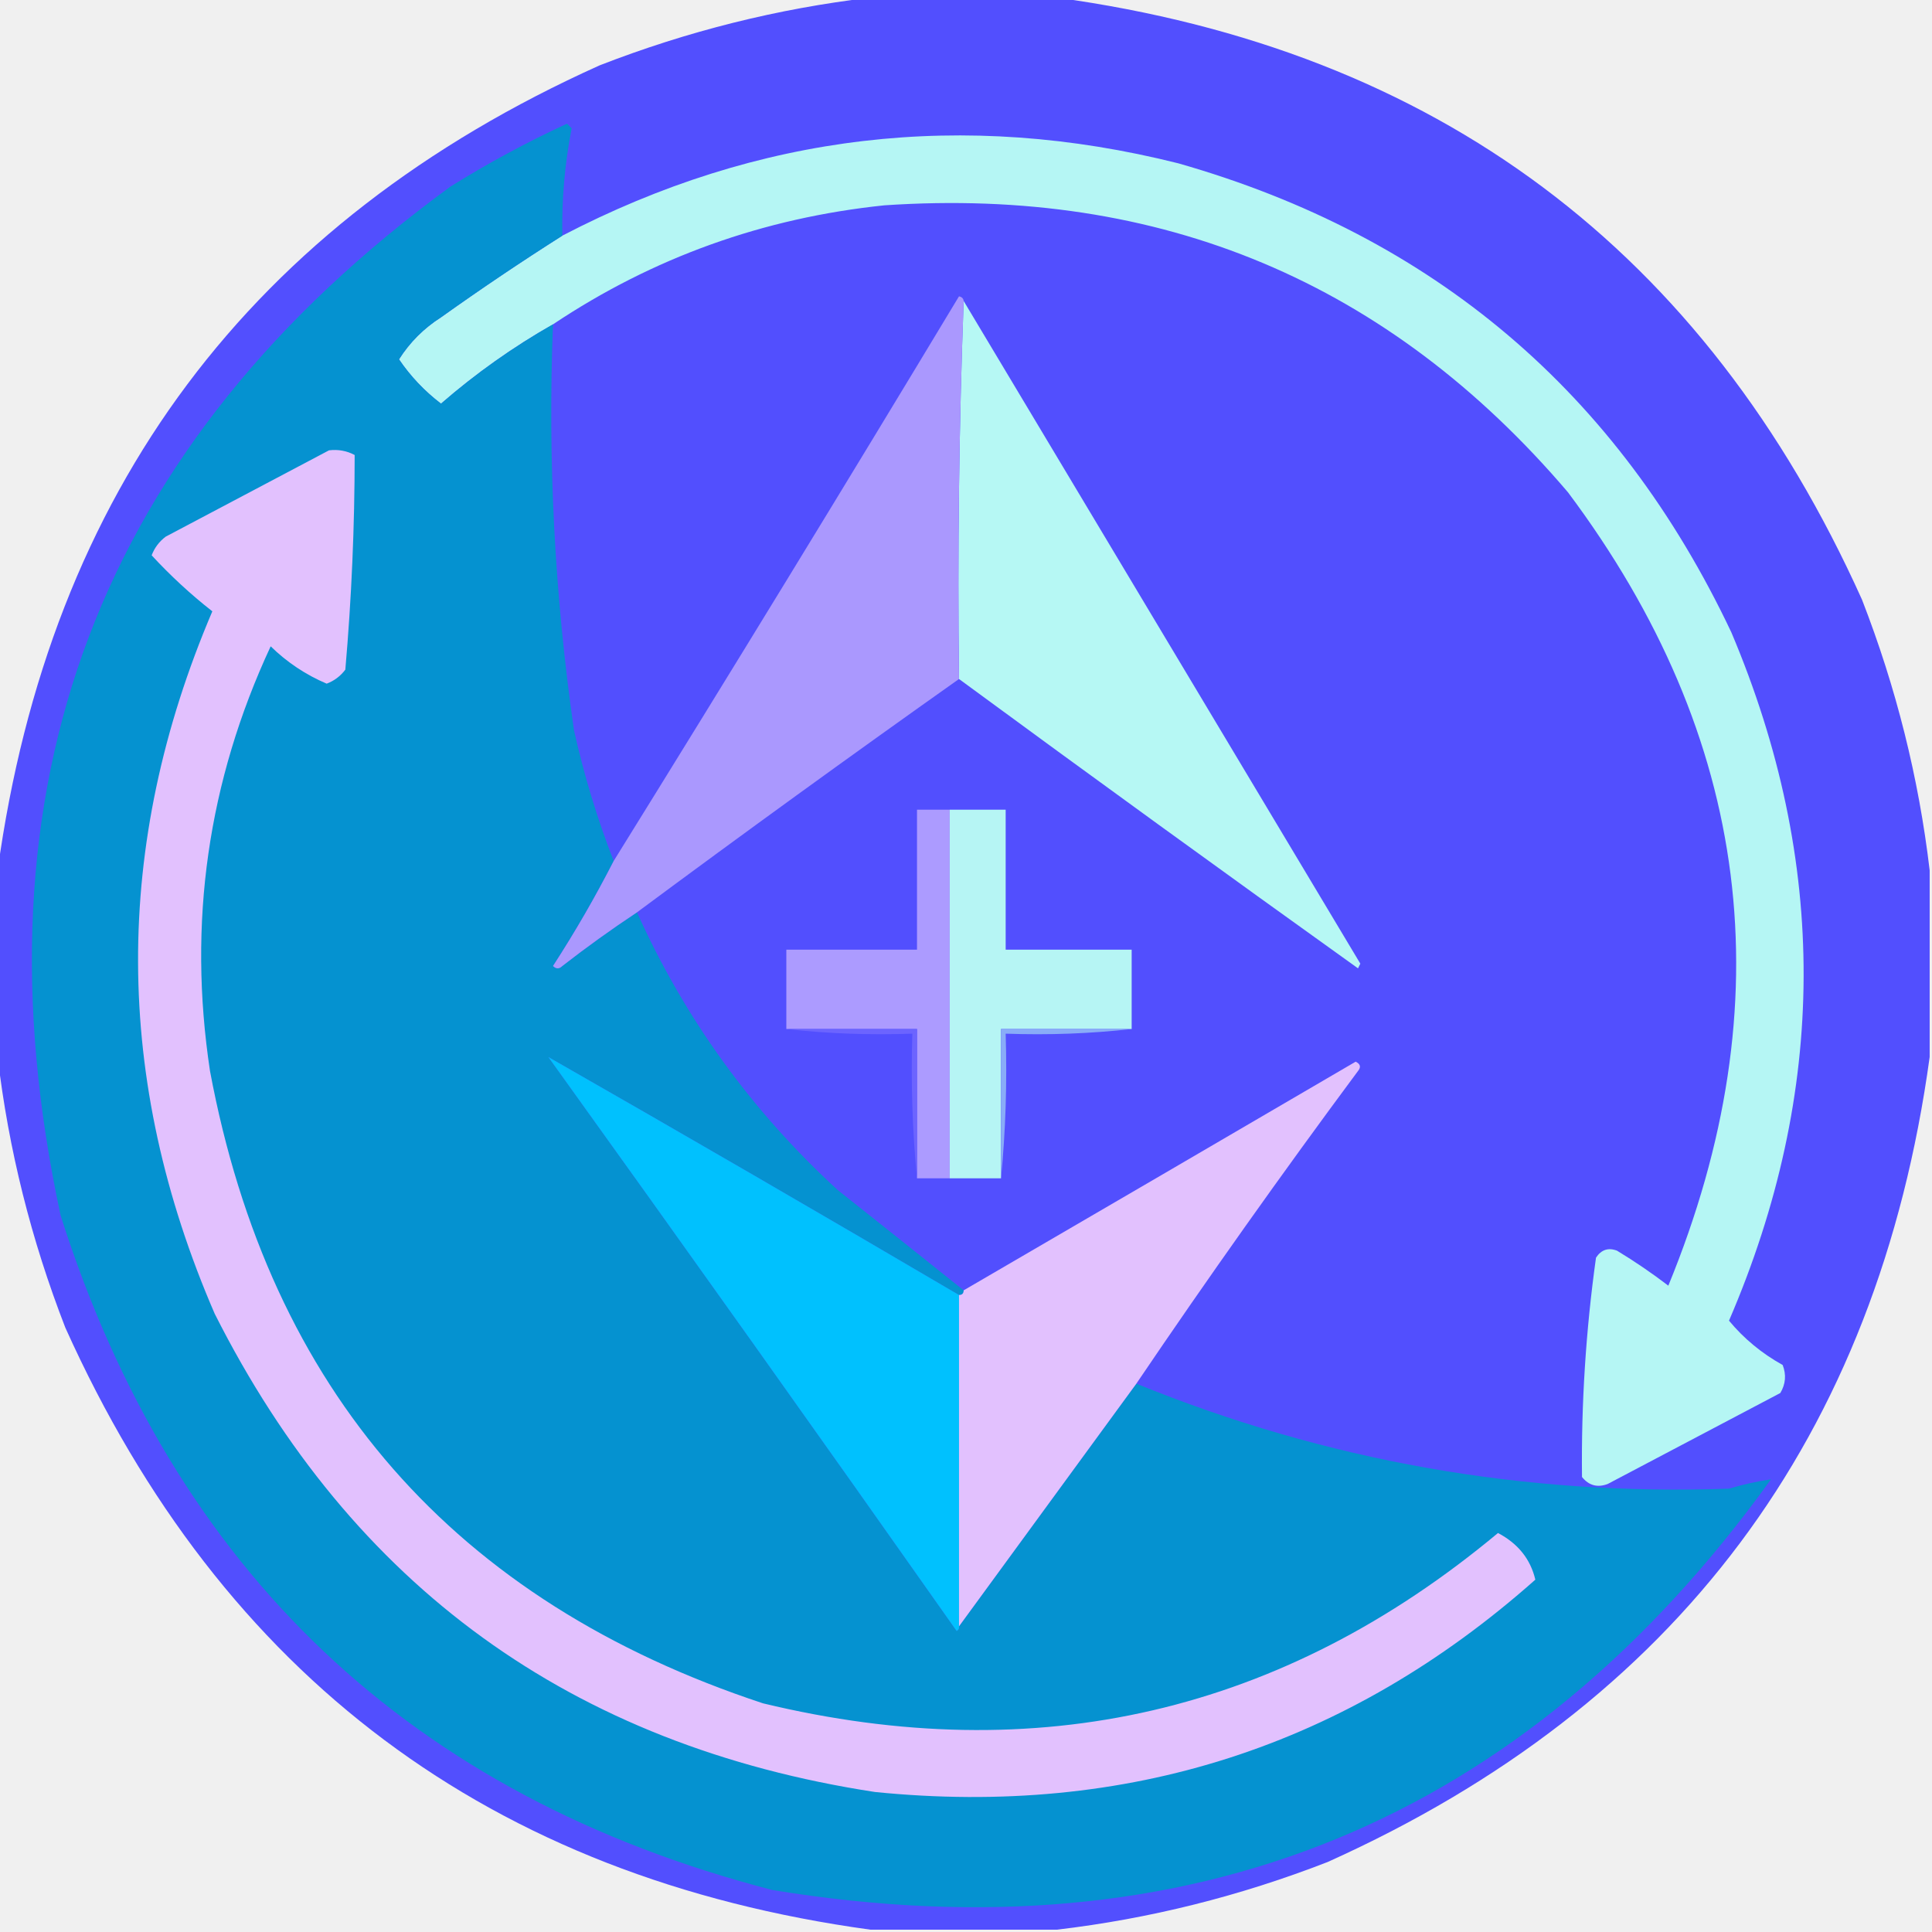
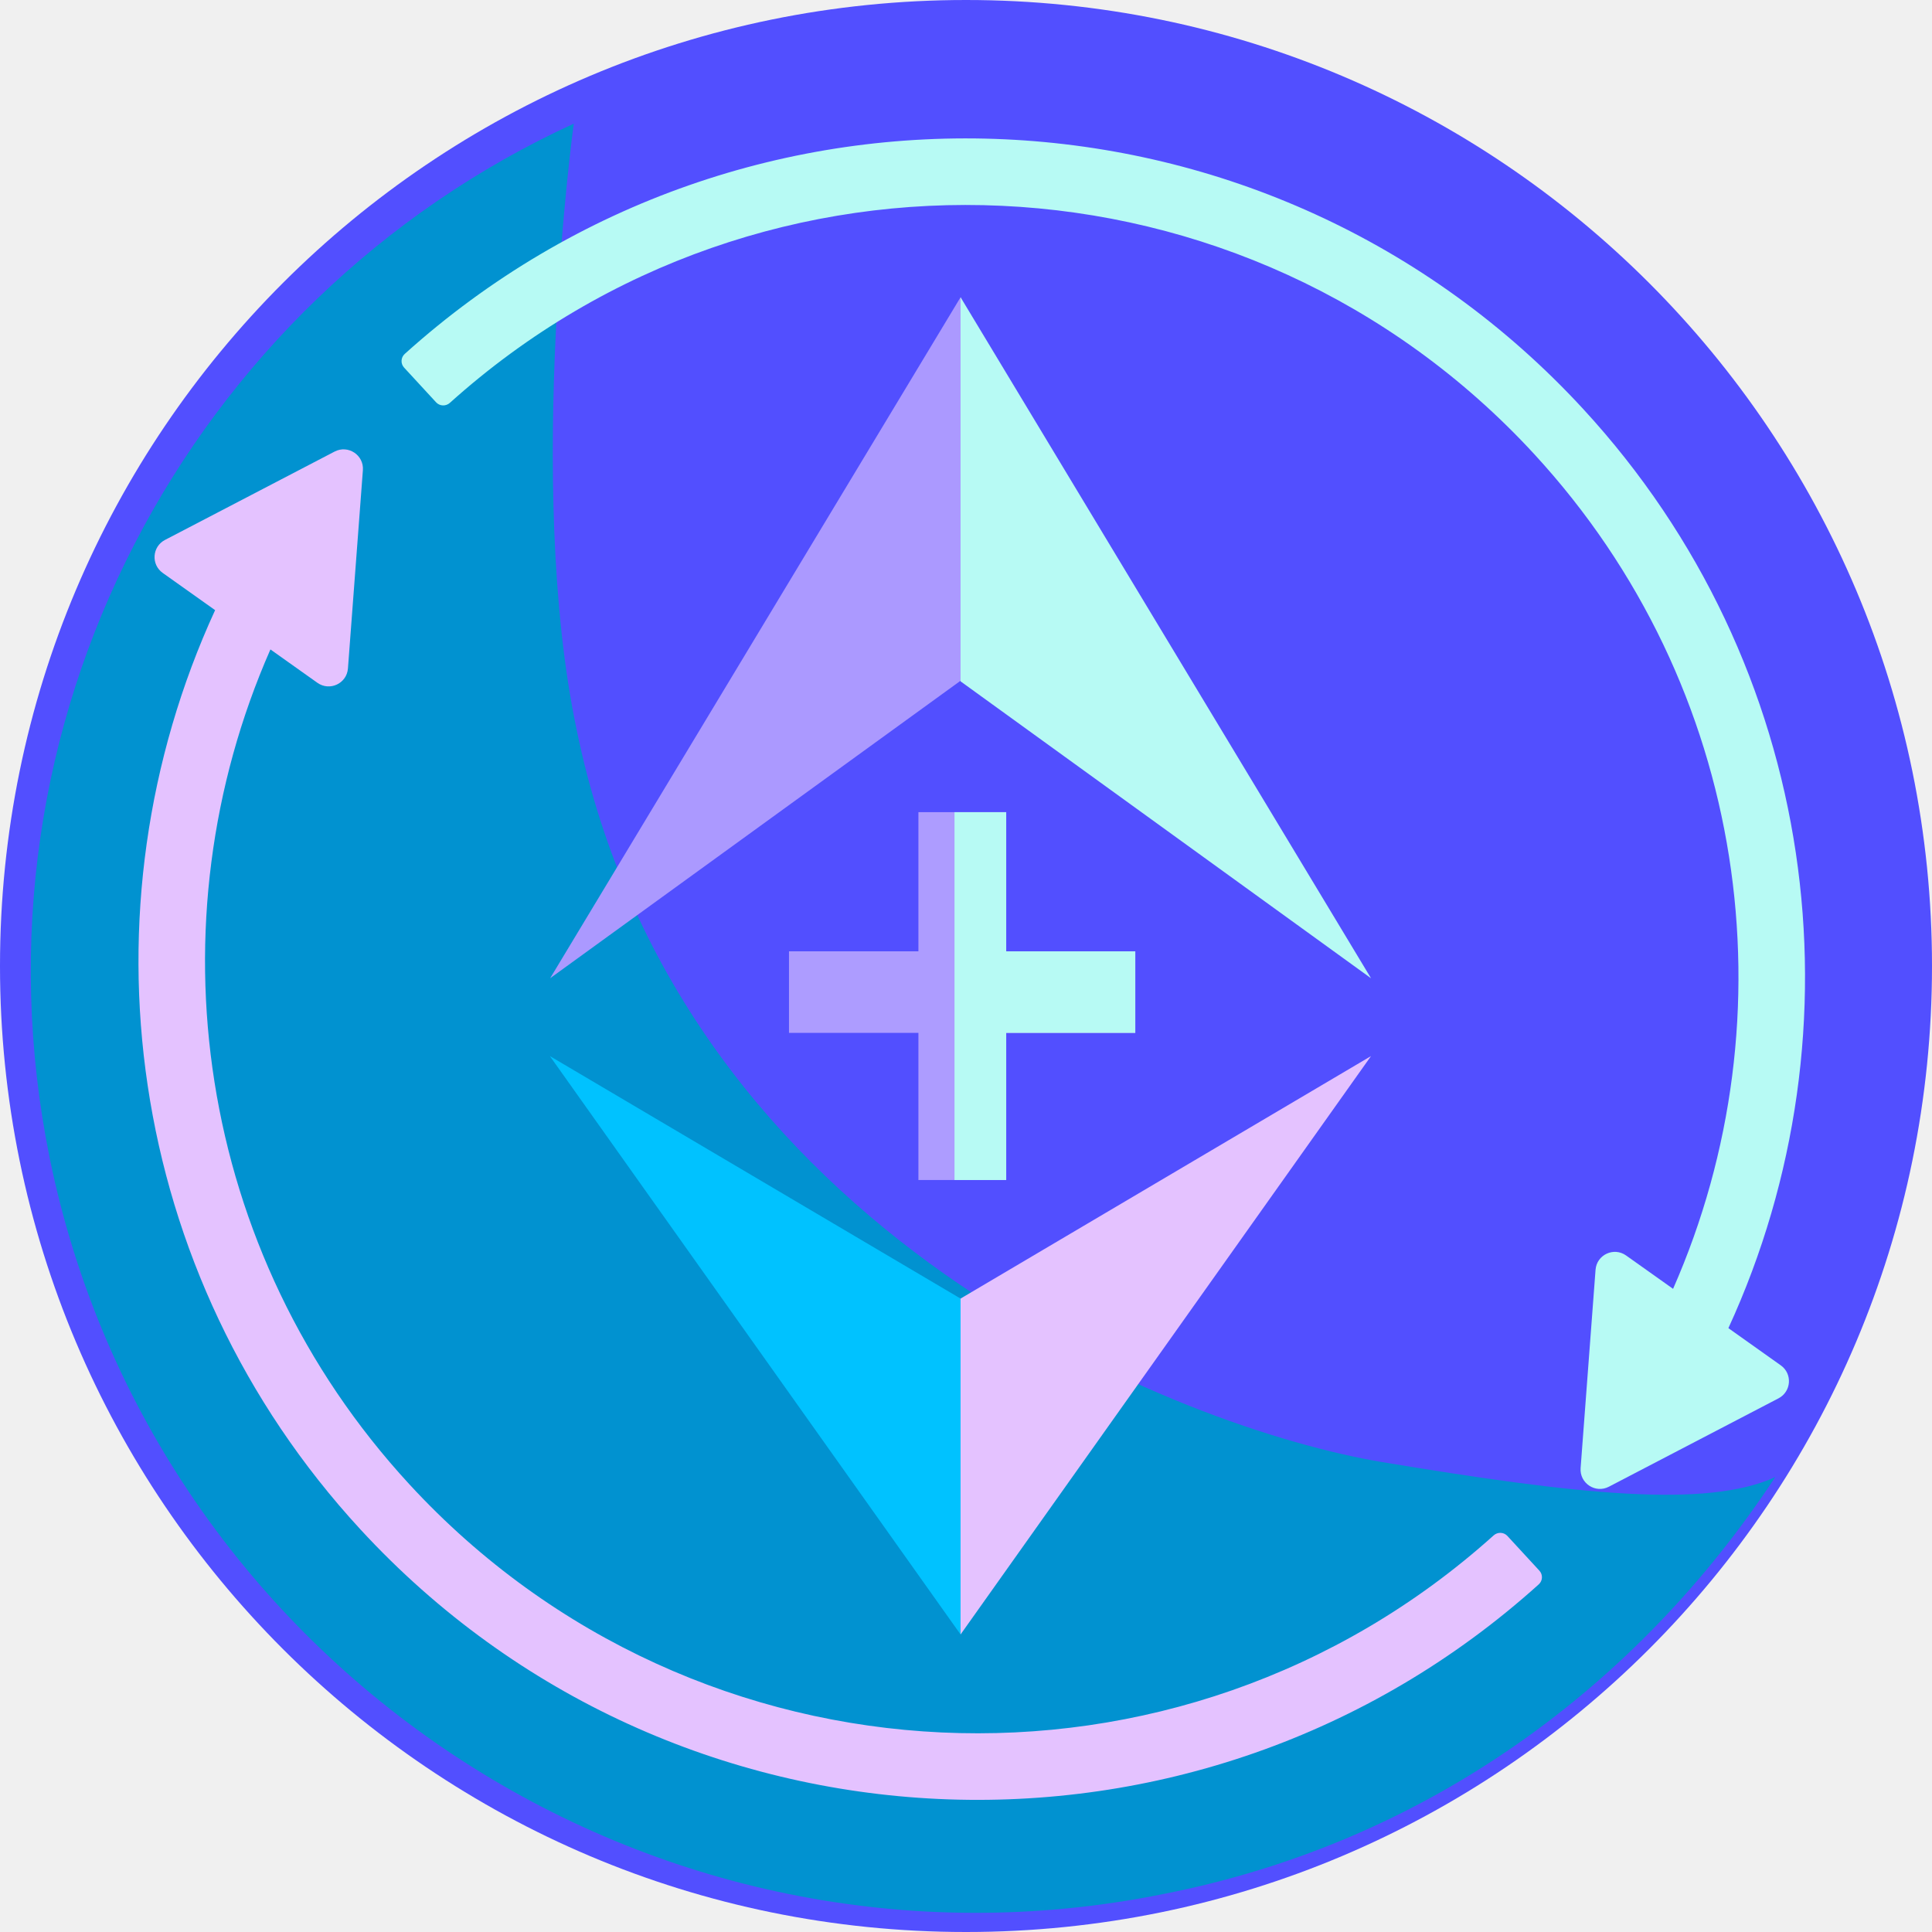
- <svg xmlns="http://www.w3.org/2000/svg" version="1.1" width="414px" height="414px" style="shape-rendering:geometricPrecision; text-rendering:geometricPrecision; image-rendering:optimizeQuality; fill-rule:evenodd; clip-rule:evenodd">
-   <g>
-     <path style="opacity:1" fill="#524ffe" d="M 186.5,-0.5 C 199.833,-0.5 213.167,-0.5 226.5,-0.5C 307.834,10.672 365.334,53.672 399,128.5C 406.329,147.345 411.163,166.679 413.5,186.5C 413.5,199.833 413.5,213.167 413.5,226.5C 402.328,307.834 359.328,365.334 284.5,399C 265.655,406.329 246.321,411.163 226.5,413.5C 213.167,413.5 199.833,413.5 186.5,413.5C 105.166,402.328 47.666,359.328 14,284.5C 6.671,265.655 1.837,246.321 -0.5,226.5C -0.5,213.167 -0.5,199.833 -0.5,186.5C 10.672,105.166 53.672,47.666 128.5,14C 147.345,6.671 166.679,1.837 186.5,-0.5 Z" />
+ <svg xmlns="http://www.w3.org/2000/svg" width="70" height="70" viewBox="0 0 170 170" fill="none">
+   <g clip-path="url(#clip0_366_825)">
+     <path d="M85 170C131.944 170 170 131.944 170 85C170 38.056 131.944 0 85 0C38.056 0 0 38.056 0 85C0 131.944 38.056 170 85 170Z" fill="#524FFF" />
+     <path d="M121.616 128.651C104.301 125.766 59.876 108.894 50.74 64.205C46.171 42.551 50.485 10.88 50.485 10.88C16.632 26.438 -3.389 63.677 4.376 101.915C13.511 146.604 57.426 175.737 102.376 166.656C125.545 162.118 144.11 148.358 156.204 129.974C150.175 132.72 138.931 131.537 121.616 128.651Z" fill="#0192D0" />
+     <path fill-rule="evenodd" clip-rule="evenodd" d="M152.084 116.865L156.695 120.14C157.734 120.877 157.626 122.452 156.496 123.041L141.569 130.818C140.383 131.436 138.981 130.511 139.081 129.178L140.395 111.732C140.495 110.409 142.001 109.702 143.082 110.471L147.217 113.407C157.772 89.42 153.871 60.43 134.98 39.936C109.735 12.548 67.201 10.616 39.583 35.45C39.233 35.765 38.691 35.746 38.372 35.4L35.557 32.346C35.238 32 35.263 31.458 35.612 31.143C65.61 4.116 111.85 6.2 139.287 35.966C160.101 58.546 164.154 90.61 152.084 116.865Z" fill="#B7FAF4" />
+     <path fill-rule="evenodd" clip-rule="evenodd" d="M18.928 53.688L14.317 50.413C13.278 49.675 13.386 48.1 14.516 47.511L29.443 39.734C30.628 39.117 32.031 40.041 31.931 41.374L30.616 58.82C30.517 60.143 29.011 60.85 27.93 60.082L23.795 57.145C13.24 81.132 17.141 110.123 36.032 130.617C61.277 158.004 103.811 159.936 131.429 135.102C131.779 134.787 132.321 134.806 132.64 135.152L135.454 138.206C135.773 138.552 135.749 139.094 135.399 139.409C105.402 166.436 59.162 164.353 31.725 134.587C10.911 112.006 6.858 79.942 18.928 53.688Z" fill="#E4C2FF" />
+     <path d="M84.523 26.154L85.311 28.835V59.328L48.407 86.078L84.523 26.154Z" fill="#AB99FF" />
+     <path d="M84.522 26.154L120.638 86.078L84.522 59.953V26.154Z" fill="#B7FAF4" />
+     <path d="M84.522 114.264L84.967 114.806V142.521L84.522 143.82L48.385 92.927L84.522 114.264Z" fill="#00C2FF" />
+     <path d="M84.522 143.819V114.264L120.638 92.927L84.522 143.819Z" fill="#E4C2FF" />
+     <path d="M99.896 83.709V90.885H69.424V83.709H99.896ZM88.538 71.465V103.831H80.813V71.465H88.538Z" fill="#AD9CFF" />
+     <path fill-rule="evenodd" clip-rule="evenodd" d="M83.988 71.465H88.538V83.709H99.896V90.885H88.538V103.831H83.988V90.885V83.709V71.465Z" fill="#B7FAF4" />
  </g>
-   <g>
-     <path style="opacity:1" fill="#b5f6f4" d="M 118.5,69.5 C 109.981,74.339 101.981,80.006 94.5,86.5C 90.967,83.801 87.967,80.635 85.5,77C 87.821,73.346 90.821,70.346 94.5,68C 103.06,61.896 111.726,56.062 120.5,50.5C 162.496,28.621 206.496,23.454 252.5,35C 307.184,50.593 346.684,84.093 371,135.5C 391.82,184.708 391.654,233.875 370.5,283C 373.689,286.848 377.523,290.015 382,292.5C 382.808,294.579 382.641,296.579 381.5,298.5C 369.167,305 356.833,311.5 344.5,318C 342.299,318.825 340.466,318.325 339,316.5C 338.825,300.746 339.825,285.079 342,269.5C 343.133,267.789 344.633,267.289 346.5,268C 350.304,270.305 353.97,272.805 357.5,275.5C 382.452,214.673 375.285,158.006 336,105.5C 297.653,60.483 248.82,39.983 189.5,44C 163.594,46.688 139.927,55.188 118.5,69.5 Z" />
-   </g>
-   <g>
-     <path style="opacity:1" fill="#0592d0" d="M 120.5,50.5 C 111.726,56.062 103.06,61.896 94.5,68C 90.821,70.346 87.821,73.346 85.5,77C 87.967,80.635 90.967,83.801 94.5,86.5C 101.981,80.006 109.981,74.339 118.5,69.5C 117.353,98.658 118.853,127.658 123,156.5C 125.136,166.072 127.969,175.406 131.5,184.5C 127.569,192.19 123.236,199.69 118.5,207C 119.167,207.667 119.833,207.667 120.5,207C 125.712,202.948 131.045,199.115 136.5,195.5C 146.717,218.231 161.051,238.064 179.5,255C 188.57,262.186 197.57,269.353 206.5,276.5C 206.5,277.167 206.167,277.5 205.5,277.5C 175.933,260.125 146.6,243.125 117.5,226.5C 146.861,267.361 176.027,308.361 205,349.5C 205.399,349.272 205.565,348.938 205.5,348.5C 218.167,331.167 230.833,313.833 243.5,296.5C 284.178,313.058 326.511,320.558 370.5,319C 373.545,318.086 376.545,317.419 379.5,317C 326.673,390.389 255.34,419.722 165.5,405C 88.057,384.889 37.223,336.723 13,260.5C -6.79,168.638 21.043,95.138 96.5,40C 104.514,34.991 112.848,30.491 121.5,26.5C 121.833,26.833 122.167,27.167 122.5,27.5C 121.02,35.077 120.353,42.744 120.5,50.5 Z" />
-   </g>
-   <g>
-     <path style="opacity:1" fill="#b6f8f4" d="M 206.5,64.5 C 234.822,111.806 263.155,159.139 291.5,206.5C 291.333,206.833 291.167,207.167 291,207.5C 262.318,186.97 233.818,166.303 205.5,145.5C 205.169,118.328 205.502,91.328 206.5,64.5 Z" />
-   </g>
-   <g>
-     <path style="opacity:1" fill="#aa98fe" d="M 206.5,64.5 C 205.502,91.328 205.169,118.328 205.5,145.5C 182.285,161.934 159.285,178.601 136.5,195.5C 131.045,199.115 125.712,202.948 120.5,207C 119.833,207.667 119.167,207.667 118.5,207C 123.236,199.69 127.569,192.19 131.5,184.5C 156.392,144.397 181.059,104.064 205.5,63.5C 206.107,63.624 206.44,63.957 206.5,64.5 Z" />
-   </g>
-   <g>
-     <path style="opacity:1" fill="#e2c1fe" d="M 70.5,96.5 C 72.467,96.261 74.3,96.594 76,97.5C 75.999,112.848 75.333,128.181 74,143.5C 72.938,144.899 71.605,145.899 70,146.5C 65.501,144.584 61.501,141.917 58,138.5C 44.531,167.449 40.198,197.782 45,229.5C 57.794,297.964 97.294,343.131 163.5,365C 222.298,379.179 274.798,367.012 321,328.5C 325.303,330.774 327.969,334.107 329,338.5C 288.701,374.264 241.535,389.431 187.5,384C 122.591,374.06 75.424,339.894 46,281.5C 24.279,231.323 24.112,181.157 45.5,131C 40.866,127.368 36.533,123.368 32.5,119C 33.101,117.395 34.101,116.062 35.5,115C 47.228,108.804 58.895,102.638 70.5,96.5 Z" />
-   </g>
-   <g>
-     <path style="opacity:1" fill="#ac9bff" d="M 203.5,173.5 C 203.5,199.833 203.5,226.167 203.5,252.5C 201.167,252.5 198.833,252.5 196.5,252.5C 196.5,241.833 196.5,231.167 196.5,220.5C 187.167,220.5 177.833,220.5 168.5,220.5C 168.5,214.833 168.5,209.167 168.5,203.5C 177.833,203.5 187.167,203.5 196.5,203.5C 196.5,193.5 196.5,183.5 196.5,173.5C 198.833,173.5 201.167,173.5 203.5,173.5 Z" />
-   </g>
-   <g>
-     <path style="opacity:1" fill="#b6f5f4" d="M 203.5,173.5 C 207.5,173.5 211.5,173.5 215.5,173.5C 215.5,183.5 215.5,193.5 215.5,203.5C 224.5,203.5 233.5,203.5 242.5,203.5C 242.5,209.167 242.5,214.833 242.5,220.5C 233.167,220.5 223.833,220.5 214.5,220.5C 214.5,231.167 214.5,241.833 214.5,252.5C 210.833,252.5 207.167,252.5 203.5,252.5C 203.5,226.167 203.5,199.833 203.5,173.5 Z" />
-   </g>
-   <g>
-     <path style="opacity:1" fill="#6c64ff" d="M 168.5,220.5 C 177.833,220.5 187.167,220.5 196.5,220.5C 196.5,231.167 196.5,241.833 196.5,252.5C 195.506,242.347 195.172,232.014 195.5,221.5C 186.318,221.827 177.318,221.493 168.5,220.5 Z" />
-   </g>
-   <g>
-     <path style="opacity:1" fill="#89acf8" d="M 242.5,220.5 C 233.682,221.493 224.682,221.827 215.5,221.5C 215.828,232.014 215.494,242.347 214.5,252.5C 214.5,241.833 214.5,231.167 214.5,220.5C 223.833,220.5 233.167,220.5 242.5,220.5 Z" />
-   </g>
-   <g>
-     <path style="opacity:1" fill="#00c1fe" d="M 205.5,277.5 C 205.5,301.167 205.5,324.833 205.5,348.5C 205.565,348.938 205.399,349.272 205,349.5C 176.027,308.361 146.861,267.361 117.5,226.5C 146.6,243.125 175.933,260.125 205.5,277.5 Z" />
-   </g>
-   <g>
-     <path style="opacity:1" fill="#e2c1fe" d="M 243.5,296.5 C 230.833,313.833 218.167,331.167 205.5,348.5C 205.5,324.833 205.5,301.167 205.5,277.5C 206.167,277.5 206.5,277.167 206.5,276.5C 234.466,260.222 262.466,243.888 290.5,227.5C 291.521,228.002 291.688,228.668 291,229.5C 274.666,251.511 258.832,273.845 243.5,296.5 Z" />
-   </g>
+   <defs>
+     <clipPath id="clip0_366_825">
+       <rect width="170" height="170" rx="85" fill="white" />
+     </clipPath>
+   </defs>
</svg>
